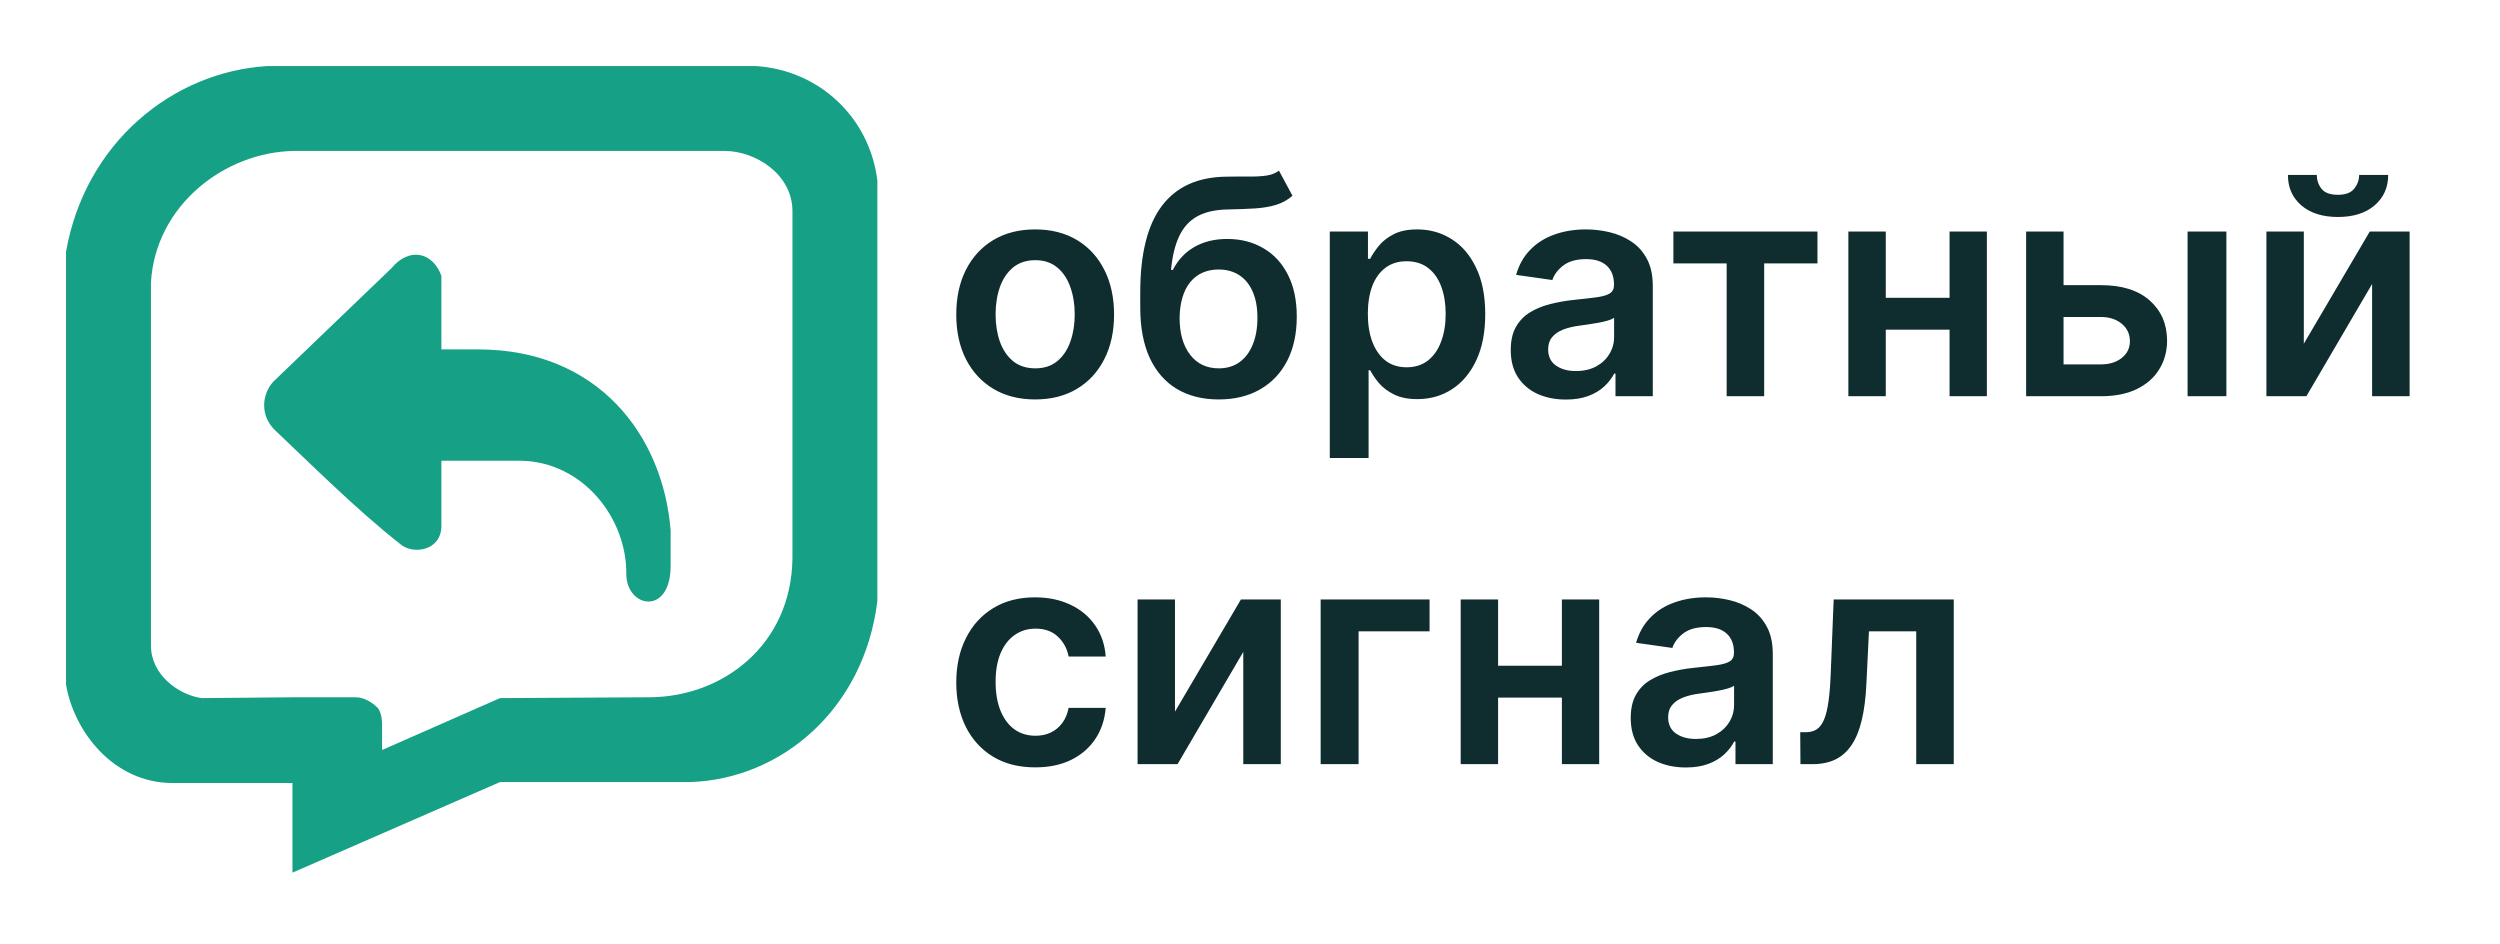
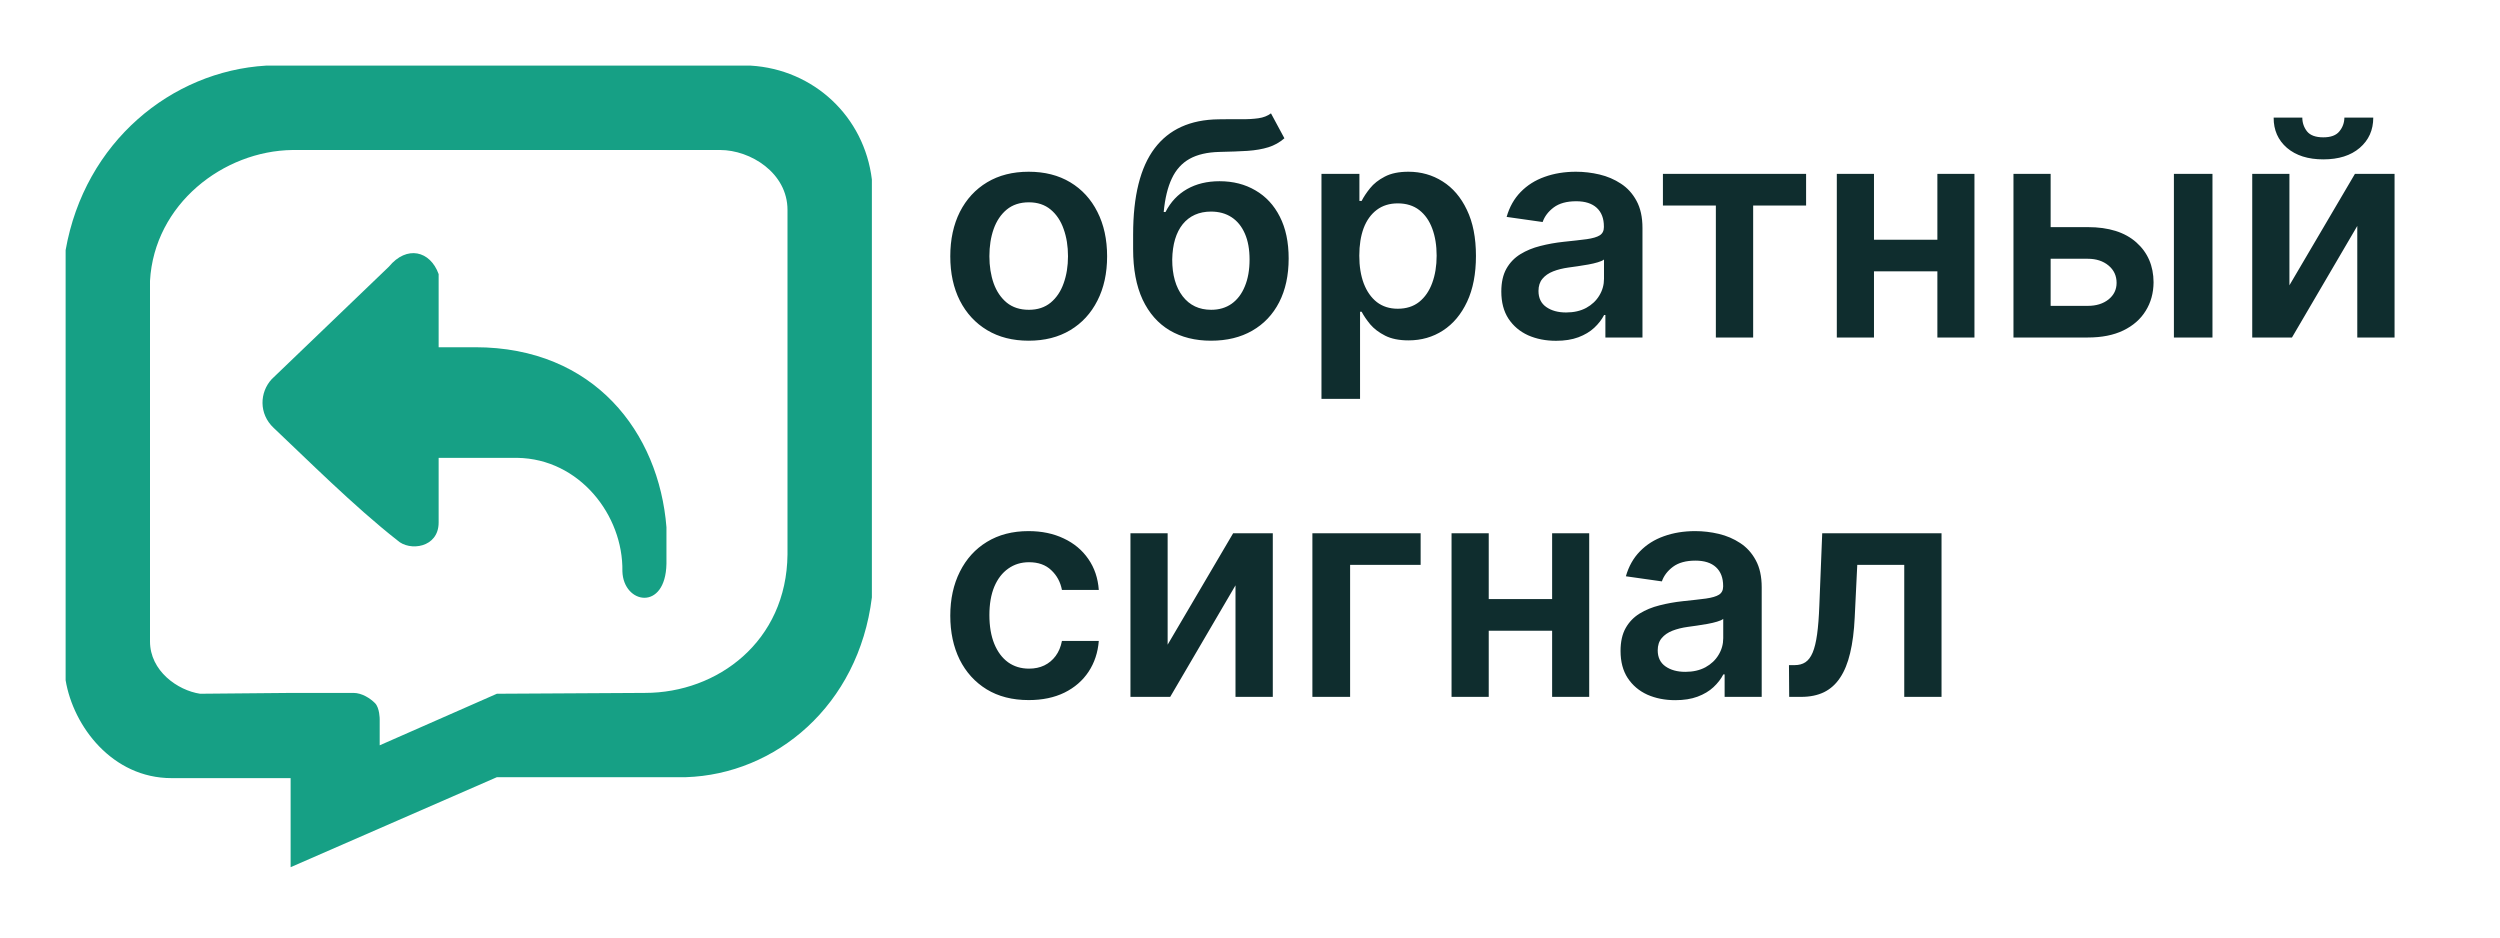
- <svg xmlns="http://www.w3.org/2000/svg" width="100%" height="100%" viewBox="0 0 265 100" fill="none">
-   <path d="M109.727 42.341C108.023 42.341 106.545 41.966 105.295 41.216C104.045 40.466 103.076 39.417 102.386 38.068C101.705 36.72 101.364 35.144 101.364 33.341C101.364 31.538 101.705 29.958 102.386 28.602C103.076 27.246 104.045 26.193 105.295 25.443C106.545 24.693 108.023 24.318 109.727 24.318C111.432 24.318 112.909 24.693 114.159 25.443C115.409 26.193 116.375 27.246 117.057 28.602C117.746 29.958 118.091 31.538 118.091 33.341C118.091 35.144 117.746 36.72 117.057 38.068C116.375 39.417 115.409 40.466 114.159 41.216C112.909 41.966 111.432 42.341 109.727 42.341ZM109.75 39.045C110.674 39.045 111.447 38.792 112.068 38.284C112.689 37.769 113.152 37.08 113.455 36.216C113.765 35.352 113.92 34.39 113.92 33.33C113.92 32.261 113.765 31.296 113.455 30.432C113.152 29.561 112.689 28.867 112.068 28.352C111.447 27.837 110.674 27.579 109.75 27.579C108.803 27.579 108.015 27.837 107.386 28.352C106.765 28.867 106.299 29.561 105.989 30.432C105.686 31.296 105.534 32.261 105.534 33.33C105.534 34.39 105.686 35.352 105.989 36.216C106.299 37.08 106.765 37.769 107.386 38.284C108.015 38.792 108.803 39.045 109.75 39.045ZM135.571 18.091L137.003 20.75C136.495 21.189 135.927 21.508 135.298 21.704C134.67 21.901 133.931 22.03 133.082 22.091C132.241 22.144 131.241 22.182 130.082 22.204C128.779 22.235 127.715 22.481 126.889 22.943C126.063 23.405 125.431 24.106 124.991 25.046C124.552 25.977 124.264 27.167 124.128 28.614H124.321C124.866 27.546 125.632 26.731 126.616 26.171C127.601 25.61 128.757 25.329 130.082 25.329C131.529 25.329 132.806 25.655 133.912 26.307C135.026 26.951 135.893 27.886 136.514 29.114C137.143 30.341 137.457 31.826 137.457 33.568C137.457 35.364 137.12 36.92 136.446 38.239C135.772 39.549 134.813 40.561 133.571 41.273C132.336 41.985 130.87 42.341 129.173 42.341C127.484 42.341 126.014 41.974 124.764 41.239C123.522 40.496 122.56 39.401 121.878 37.955C121.204 36.5 120.866 34.708 120.866 32.58V31.011C120.866 26.905 121.632 23.841 123.162 21.818C124.692 19.796 126.961 18.765 129.969 18.727C130.863 18.712 131.662 18.708 132.366 18.716C133.079 18.724 133.7 18.689 134.23 18.614C134.76 18.538 135.207 18.364 135.571 18.091ZM129.196 39.045C130.037 39.045 130.764 38.83 131.378 38.398C131.991 37.958 132.461 37.337 132.787 36.534C133.12 35.731 133.287 34.78 133.287 33.682C133.287 32.599 133.12 31.678 132.787 30.921C132.454 30.155 131.98 29.572 131.366 29.171C130.753 28.769 130.022 28.568 129.173 28.568C128.537 28.568 127.965 28.682 127.457 28.909C126.95 29.136 126.518 29.47 126.162 29.909C125.806 30.349 125.533 30.883 125.344 31.511C125.154 32.14 125.052 32.864 125.037 33.682C125.037 35.326 125.408 36.633 126.151 37.602C126.893 38.564 127.908 39.045 129.196 39.045ZM140.957 48.545V24.546H145.003V27.432H145.241C145.454 27.008 145.753 26.557 146.139 26.079C146.526 25.595 147.048 25.182 147.707 24.841C148.366 24.492 149.207 24.318 150.23 24.318C151.579 24.318 152.795 24.663 153.878 25.352C154.969 26.034 155.832 27.046 156.469 28.386C157.113 29.72 157.435 31.356 157.435 33.295C157.435 35.212 157.12 36.841 156.491 38.182C155.863 39.523 155.007 40.545 153.923 41.25C152.84 41.955 151.613 42.307 150.241 42.307C149.241 42.307 148.412 42.14 147.753 41.807C147.094 41.474 146.563 41.072 146.162 40.602C145.768 40.125 145.461 39.674 145.241 39.25H145.071V48.545H140.957ZM144.991 33.273C144.991 34.401 145.151 35.39 145.469 36.239C145.795 37.087 146.26 37.75 146.866 38.227C147.48 38.697 148.223 38.932 149.094 38.932C150.003 38.932 150.764 38.689 151.378 38.205C151.991 37.712 152.454 37.042 152.764 36.193C153.082 35.337 153.241 34.364 153.241 33.273C153.241 32.189 153.086 31.227 152.776 30.386C152.465 29.546 152.003 28.886 151.389 28.409C150.776 27.932 150.01 27.693 149.094 27.693C148.215 27.693 147.469 27.924 146.855 28.386C146.241 28.849 145.776 29.496 145.457 30.329C145.147 31.163 144.991 32.144 144.991 33.273ZM165.98 42.352C164.874 42.352 163.878 42.155 162.991 41.761C162.113 41.36 161.416 40.769 160.901 39.989C160.393 39.208 160.139 38.246 160.139 37.102C160.139 36.117 160.321 35.303 160.685 34.659C161.048 34.015 161.545 33.5 162.173 33.114C162.802 32.727 163.51 32.436 164.298 32.239C165.094 32.034 165.916 31.886 166.764 31.796C167.787 31.689 168.616 31.595 169.253 31.511C169.889 31.421 170.351 31.284 170.639 31.102C170.935 30.913 171.082 30.621 171.082 30.227V30.159C171.082 29.303 170.829 28.64 170.321 28.171C169.813 27.701 169.082 27.466 168.128 27.466C167.12 27.466 166.321 27.686 165.73 28.125C165.147 28.564 164.753 29.083 164.548 29.682L160.707 29.136C161.01 28.076 161.51 27.189 162.207 26.477C162.904 25.758 163.757 25.22 164.764 24.864C165.772 24.5 166.885 24.318 168.105 24.318C168.946 24.318 169.783 24.417 170.616 24.614C171.45 24.811 172.211 25.136 172.901 25.591C173.59 26.038 174.143 26.648 174.56 27.421C174.984 28.193 175.196 29.159 175.196 30.318V42H171.241V39.602H171.105C170.855 40.087 170.503 40.542 170.048 40.966C169.601 41.383 169.037 41.72 168.355 41.977C167.681 42.227 166.889 42.352 165.98 42.352ZM167.048 39.33C167.874 39.33 168.59 39.167 169.196 38.841C169.802 38.508 170.268 38.068 170.594 37.523C170.927 36.977 171.094 36.383 171.094 35.739V33.682C170.965 33.788 170.745 33.886 170.435 33.977C170.132 34.068 169.791 34.148 169.412 34.216C169.033 34.284 168.658 34.345 168.287 34.398C167.916 34.451 167.594 34.496 167.321 34.534C166.707 34.617 166.158 34.754 165.673 34.943C165.188 35.133 164.806 35.398 164.526 35.739C164.245 36.072 164.105 36.504 164.105 37.034C164.105 37.792 164.382 38.364 164.935 38.75C165.488 39.136 166.192 39.33 167.048 39.33ZM177.378 27.921V24.546H192.651V27.921H187.003V42H183.026V27.921H177.378ZM207.915 31.568V34.943H198.619V31.568H207.915ZM199.892 24.546V42H195.926V24.546H199.892ZM210.608 24.546V42H206.653V24.546H210.608ZM217.554 30.227H222.702C224.929 30.227 226.652 30.769 227.872 31.852C229.092 32.936 229.705 34.356 229.713 36.114C229.705 37.258 229.425 38.273 228.872 39.159C228.327 40.045 227.531 40.742 226.486 41.25C225.448 41.75 224.187 42 222.702 42H214.77V24.546H218.736V38.625H222.702C223.596 38.625 224.33 38.398 224.906 37.943C225.482 37.481 225.77 36.89 225.77 36.17C225.77 35.413 225.482 34.795 224.906 34.318C224.33 33.841 223.596 33.602 222.702 33.602H217.554V30.227ZM231.884 42V24.546H235.997V42H231.884ZM244.205 36.432L251.193 24.546H255.42V42H251.443V30.102L244.477 42H240.239V24.546H244.205V36.432ZM250.068 18.546H253.148C253.148 19.871 252.667 20.947 251.705 21.773C250.75 22.591 249.455 23 247.818 23C246.197 23 244.905 22.591 243.943 21.773C242.989 20.947 242.515 19.871 242.523 18.546H245.58C245.58 19.091 245.746 19.579 246.08 20.011C246.42 20.436 247 20.648 247.818 20.648C248.621 20.648 249.193 20.436 249.534 20.011C249.883 19.587 250.061 19.099 250.068 18.546ZM109.727 81.341C107.985 81.341 106.489 80.958 105.239 80.193C103.996 79.428 103.038 78.371 102.364 77.023C101.697 75.667 101.364 74.106 101.364 72.341C101.364 70.568 101.705 69.004 102.386 67.648C103.068 66.284 104.03 65.224 105.273 64.466C106.523 63.701 108 63.318 109.705 63.318C111.121 63.318 112.375 63.58 113.466 64.102C114.564 64.617 115.439 65.349 116.091 66.296C116.742 67.235 117.114 68.333 117.205 69.591H113.273C113.114 68.75 112.735 68.049 112.136 67.489C111.545 66.921 110.754 66.636 109.761 66.636C108.92 66.636 108.182 66.864 107.545 67.318C106.909 67.765 106.413 68.409 106.057 69.25C105.708 70.091 105.534 71.099 105.534 72.273C105.534 73.462 105.708 74.485 106.057 75.341C106.405 76.189 106.894 76.845 107.523 77.307C108.159 77.761 108.905 77.989 109.761 77.989C110.367 77.989 110.909 77.875 111.386 77.648C111.871 77.413 112.277 77.076 112.602 76.636C112.928 76.197 113.152 75.663 113.273 75.034H117.205C117.106 76.269 116.742 77.364 116.114 78.318C115.485 79.265 114.629 80.008 113.545 80.546C112.462 81.076 111.189 81.341 109.727 81.341ZM124.548 75.432L131.537 63.545H135.764V81H131.787V69.102L124.821 81H120.582V63.545H124.548V75.432ZM151.534 63.545V66.921H144.011V81H139.989V63.545H151.534ZM166.821 70.568V73.943H157.526V70.568H166.821ZM158.798 63.545V81H154.832V63.545H158.798ZM169.514 63.545V81H165.56V63.545H169.514ZM178.699 81.352C177.593 81.352 176.597 81.155 175.71 80.761C174.831 80.36 174.134 79.769 173.619 78.989C173.112 78.208 172.858 77.246 172.858 76.102C172.858 75.117 173.04 74.303 173.403 73.659C173.767 73.015 174.263 72.5 174.892 72.114C175.521 71.727 176.229 71.436 177.017 71.239C177.813 71.034 178.634 70.886 179.483 70.796C180.506 70.689 181.335 70.595 181.972 70.511C182.608 70.421 183.07 70.284 183.358 70.102C183.653 69.913 183.801 69.621 183.801 69.227V69.159C183.801 68.303 183.547 67.64 183.04 67.171C182.532 66.701 181.801 66.466 180.847 66.466C179.839 66.466 179.04 66.686 178.449 67.125C177.866 67.564 177.472 68.083 177.267 68.682L173.426 68.136C173.729 67.076 174.229 66.189 174.926 65.477C175.623 64.758 176.475 64.22 177.483 63.864C178.491 63.5 179.604 63.318 180.824 63.318C181.665 63.318 182.502 63.417 183.335 63.614C184.169 63.811 184.93 64.136 185.619 64.591C186.309 65.038 186.862 65.648 187.278 66.421C187.703 67.193 187.915 68.159 187.915 69.318V81H183.96V78.602H183.824C183.574 79.087 183.222 79.542 182.767 79.966C182.32 80.383 181.756 80.72 181.074 80.977C180.4 81.227 179.608 81.352 178.699 81.352ZM179.767 78.329C180.593 78.329 181.309 78.167 181.915 77.841C182.521 77.508 182.987 77.068 183.312 76.523C183.646 75.977 183.812 75.383 183.812 74.739V72.682C183.684 72.788 183.464 72.886 183.153 72.977C182.85 73.068 182.509 73.148 182.131 73.216C181.752 73.284 181.377 73.345 181.006 73.398C180.634 73.451 180.313 73.496 180.04 73.534C179.426 73.617 178.877 73.754 178.392 73.943C177.907 74.133 177.525 74.398 177.244 74.739C176.964 75.072 176.824 75.504 176.824 76.034C176.824 76.792 177.1 77.364 177.653 77.75C178.206 78.136 178.911 78.329 179.767 78.329ZM190.847 81L190.824 77.614H191.426C191.881 77.614 192.263 77.511 192.574 77.307C192.884 77.102 193.142 76.761 193.347 76.284C193.551 75.799 193.71 75.148 193.824 74.329C193.938 73.511 194.017 72.492 194.062 71.273L194.369 63.545H207.097V81H203.119V66.921H198.108L197.835 72.546C197.767 74 197.604 75.261 197.347 76.329C197.097 77.39 196.741 78.265 196.278 78.954C195.824 79.644 195.252 80.159 194.562 80.5C193.873 80.833 193.059 81 192.119 81H190.847Z" fill="#0F2D2E" />
-   <path fill-rule="evenodd" clip-rule="evenodd" d="M80.074 7C86.791 7.402 92.186 12.421 93 19.148V63.724C91.575 75.269 82.721 82.598 73.154 82.899H53L31 92.5V83H18.297C11.987 83 7.814 77.478 7 72.559V26.678C9.036 15.132 18.297 7.602 28.373 7H80.074ZM31.203 16C23.832 16.09 16.461 21.764 16 29.96V68.416C16 71.568 18.948 73.64 21.344 74L31.203 73.91H35.852H37.695C38.617 73.91 39.5 74.5 40 75C40.5 75.5 40.5 76.705 40.5 76.705V79.5L53 74L68.797 73.91C76.537 73.91 83.908 68.416 84 59.14V22.395C84 18.432 80.038 16 76.814 16H31.203Z" fill="#16A085" />
-   <path d="M50.688 37.038H46.788V29.238C45.888 26.738 43.388 26.138 41.488 28.438L28.988 40.438C27.688 41.838 27.588 44.138 29.188 45.638C32.588 48.838 37.788 54.038 42.388 57.638C43.688 58.838 46.788 58.438 46.788 55.738V48.838H55.188C61.788 48.938 66.488 54.938 66.388 60.938C66.488 64.438 70.988 65.238 71.088 60.138V56.238C70.288 46.138 63.388 37.038 50.688 37.038Z" fill="#16A085" />
+ <svg xmlns="http://www.w3.org/2000/svg" width="160" height="60" viewBox="0 0 160 60" fill="none">
+   <path d="M65.836 21.805C64.814 21.805 63.927 21.58 63.177 21.13C62.427 20.68 61.846 20.05 61.432 19.241C61.023 18.432 60.818 17.486 60.818 16.405C60.818 15.323 61.023 14.375 61.432 13.561C61.846 12.748 62.427 12.116 63.177 11.666C63.927 11.216 64.814 10.991 65.836 10.991C66.859 10.991 67.746 11.216 68.496 11.666C69.246 12.116 69.825 12.748 70.234 13.561C70.648 14.375 70.855 15.323 70.855 16.405C70.855 17.486 70.648 18.432 70.234 19.241C69.825 20.05 69.246 20.68 68.496 21.13C67.746 21.58 66.859 21.805 65.836 21.805ZM65.85 19.827C66.404 19.827 66.868 19.675 67.241 19.37C67.614 19.061 67.891 18.648 68.073 18.13C68.259 17.611 68.352 17.034 68.352 16.398C68.352 15.757 68.259 15.177 68.073 14.659C67.891 14.136 67.614 13.72 67.241 13.411C66.868 13.102 66.404 12.948 65.85 12.948C65.282 12.948 64.809 13.102 64.432 13.411C64.059 13.72 63.779 14.136 63.593 14.659C63.411 15.177 63.321 15.757 63.321 16.398C63.321 17.034 63.411 17.611 63.593 18.13C63.779 18.648 64.059 19.061 64.432 19.37C64.809 19.675 65.282 19.827 65.85 19.827ZM81.343 7.255L82.202 8.85C81.897 9.114 81.556 9.305 81.179 9.423C80.802 9.541 80.359 9.618 79.849 9.655C79.345 9.686 78.745 9.709 78.049 9.723C77.268 9.741 76.629 9.889 76.133 10.166C75.638 10.443 75.258 10.864 74.995 11.427C74.731 11.986 74.558 12.7 74.477 13.568H74.593C74.92 12.927 75.379 12.439 75.97 12.102C76.561 11.766 77.254 11.598 78.049 11.598C78.918 11.598 79.683 11.793 80.347 12.184C81.015 12.57 81.536 13.132 81.909 13.868C82.286 14.605 82.474 15.495 82.474 16.541C82.474 17.618 82.272 18.552 81.868 19.343C81.463 20.13 80.888 20.736 80.143 21.164C79.402 21.591 78.522 21.805 77.504 21.805C76.49 21.805 75.609 21.584 74.859 21.143C74.113 20.698 73.536 20.041 73.127 19.173C72.722 18.3 72.52 17.225 72.52 15.948V15.007C72.52 12.543 72.979 10.705 73.897 9.491C74.815 8.277 76.177 7.659 77.981 7.636C78.518 7.627 78.997 7.625 79.42 7.63C79.847 7.634 80.22 7.614 80.538 7.568C80.856 7.523 81.124 7.418 81.343 7.255ZM77.518 19.827C78.022 19.827 78.459 19.698 78.827 19.439C79.195 19.175 79.477 18.802 79.672 18.32C79.872 17.839 79.972 17.268 79.972 16.609C79.972 15.959 79.872 15.407 79.672 14.952C79.472 14.493 79.188 14.143 78.82 13.902C78.452 13.661 78.013 13.541 77.504 13.541C77.122 13.541 76.779 13.609 76.474 13.745C76.17 13.882 75.911 14.082 75.697 14.345C75.484 14.609 75.32 14.93 75.206 15.307C75.093 15.684 75.031 16.118 75.022 16.609C75.022 17.596 75.245 18.38 75.69 18.961C76.136 19.539 76.745 19.827 77.518 19.827ZM84.574 25.527V11.127H87.002V12.859H87.145C87.272 12.605 87.452 12.334 87.683 12.048C87.915 11.757 88.229 11.509 88.624 11.305C89.02 11.095 89.524 10.991 90.138 10.991C90.947 10.991 91.677 11.198 92.327 11.611C92.981 12.021 93.499 12.627 93.881 13.432C94.268 14.232 94.461 15.214 94.461 16.377C94.461 17.527 94.272 18.505 93.895 19.309C93.518 20.114 93.004 20.727 92.354 21.15C91.704 21.573 90.968 21.784 90.145 21.784C89.545 21.784 89.047 21.684 88.652 21.484C88.256 21.284 87.938 21.043 87.697 20.761C87.461 20.475 87.277 20.205 87.145 19.95H87.043V25.527H84.574ZM86.995 16.364C86.995 17.041 87.09 17.634 87.281 18.143C87.477 18.652 87.756 19.05 88.12 19.336C88.488 19.618 88.933 19.759 89.456 19.759C90.002 19.759 90.459 19.614 90.827 19.323C91.195 19.027 91.472 18.625 91.659 18.116C91.849 17.602 91.945 17.018 91.945 16.364C91.945 15.714 91.852 15.136 91.665 14.632C91.479 14.127 91.202 13.732 90.834 13.445C90.465 13.159 90.006 13.016 89.456 13.016C88.929 13.016 88.481 13.155 88.113 13.432C87.745 13.709 87.465 14.098 87.274 14.598C87.088 15.098 86.995 15.686 86.995 16.364ZM99.588 21.811C98.924 21.811 98.327 21.693 97.795 21.457C97.268 21.216 96.849 20.861 96.54 20.393C96.236 19.925 96.084 19.348 96.084 18.661C96.084 18.07 96.193 17.582 96.411 17.195C96.629 16.809 96.927 16.5 97.304 16.268C97.681 16.036 98.106 15.861 98.579 15.743C99.056 15.62 99.549 15.532 100.059 15.477C100.672 15.414 101.17 15.357 101.552 15.307C101.934 15.252 102.211 15.171 102.384 15.061C102.561 14.948 102.649 14.773 102.649 14.536V14.495C102.649 13.982 102.497 13.584 102.193 13.302C101.888 13.021 101.449 12.88 100.877 12.88C100.272 12.88 99.793 13.011 99.438 13.275C99.088 13.539 98.852 13.85 98.729 14.209L96.424 13.882C96.606 13.245 96.906 12.714 97.324 12.286C97.743 11.855 98.254 11.532 98.859 11.318C99.463 11.1 100.131 10.991 100.863 10.991C101.368 10.991 101.87 11.05 102.37 11.168C102.87 11.286 103.327 11.482 103.74 11.755C104.154 12.023 104.486 12.389 104.736 12.852C104.99 13.316 105.118 13.896 105.118 14.591V21.6H102.745V20.161H102.663C102.513 20.452 102.302 20.725 102.029 20.98C101.761 21.23 101.422 21.432 101.013 21.586C100.609 21.736 100.134 21.811 99.588 21.811ZM100.229 19.998C100.724 19.998 101.154 19.9 101.518 19.705C101.881 19.505 102.161 19.241 102.356 18.914C102.556 18.586 102.656 18.23 102.656 17.843V16.609C102.579 16.673 102.447 16.732 102.261 16.786C102.079 16.841 101.874 16.889 101.647 16.93C101.42 16.971 101.195 17.007 100.972 17.039C100.749 17.07 100.556 17.098 100.393 17.12C100.024 17.171 99.695 17.252 99.404 17.366C99.113 17.48 98.883 17.639 98.715 17.843C98.547 18.043 98.463 18.302 98.463 18.62C98.463 19.075 98.629 19.418 98.961 19.65C99.293 19.882 99.715 19.998 100.229 19.998ZM106.427 13.152V11.127H115.59V13.152H112.202V21.6H109.815V13.152H106.427ZM124.749 15.341V17.366H119.172V15.341H124.749ZM119.935 11.127V21.6H117.556V11.127H119.935ZM126.365 11.127V21.6H123.992V11.127H126.365ZM130.532 14.536H133.621C134.957 14.536 135.991 14.861 136.723 15.511C137.455 16.161 137.823 17.014 137.828 18.068C137.823 18.755 137.655 19.364 137.323 19.895C136.996 20.427 136.519 20.846 135.891 21.15C135.269 21.45 134.512 21.6 133.621 21.6H128.862V11.127H131.241V19.575H133.621C134.157 19.575 134.598 19.439 134.944 19.166C135.289 18.889 135.462 18.534 135.462 18.102C135.462 17.648 135.289 17.277 134.944 16.991C134.598 16.705 134.157 16.561 133.621 16.561H130.532V14.536ZM139.13 21.6V11.127H141.598V21.6H139.13ZM146.523 18.259L150.716 11.127H153.252V21.6H150.866V14.461L146.686 21.6H144.143V11.127H146.523V18.259ZM150.041 7.527H151.889C151.889 8.323 151.6 8.968 151.023 9.464C150.45 9.955 149.673 10.2 148.691 10.2C147.718 10.2 146.943 9.955 146.366 9.464C145.793 8.968 145.509 8.323 145.514 7.527H147.348C147.348 7.855 147.448 8.148 147.648 8.407C147.852 8.661 148.2 8.789 148.691 8.789C149.173 8.789 149.516 8.661 149.72 8.407C149.93 8.152 150.036 7.859 150.041 7.527ZM65.836 44.805C64.791 44.805 63.893 44.575 63.143 44.116C62.398 43.657 61.823 43.023 61.418 42.214C61.018 41.4 60.818 40.464 60.818 39.405C60.818 38.341 61.023 37.402 61.432 36.589C61.841 35.77 62.418 35.134 63.164 34.68C63.914 34.221 64.8 33.991 65.823 33.991C66.673 33.991 67.425 34.148 68.079 34.461C68.739 34.77 69.264 35.209 69.654 35.777C70.046 36.341 70.268 37 70.323 37.755H67.964C67.868 37.25 67.641 36.83 67.282 36.493C66.927 36.152 66.452 35.982 65.857 35.982C65.352 35.982 64.909 36.118 64.527 36.391C64.145 36.659 63.848 37.045 63.634 37.55C63.425 38.055 63.321 38.659 63.321 39.364C63.321 40.077 63.425 40.691 63.634 41.205C63.843 41.714 64.136 42.107 64.514 42.384C64.895 42.657 65.343 42.793 65.857 42.793C66.221 42.793 66.546 42.725 66.832 42.589C67.123 42.448 67.366 42.245 67.561 41.982C67.757 41.718 67.891 41.398 67.964 41.02H70.323C70.264 41.761 70.046 42.418 69.668 42.991C69.291 43.559 68.777 44.005 68.127 44.327C67.477 44.645 66.714 44.805 65.836 44.805ZM74.729 41.259L78.922 34.127H81.459V44.6H79.072V37.461L74.893 44.6H72.349V34.127H74.729V41.259ZM90.921 34.127V36.152H86.407V44.6H83.993V34.127H90.921ZM100.093 38.341V40.366H94.515V38.341H100.093ZM95.279 34.127V44.6H92.899V34.127H95.279ZM101.709 34.127V44.6H99.336V34.127H101.709ZM107.219 44.811C106.556 44.811 105.958 44.693 105.426 44.457C104.899 44.216 104.481 43.861 104.172 43.393C103.867 42.925 103.715 42.348 103.715 41.661C103.715 41.071 103.824 40.582 104.042 40.196C104.26 39.809 104.558 39.5 104.935 39.268C105.312 39.036 105.737 38.861 106.21 38.743C106.687 38.62 107.181 38.532 107.69 38.477C108.303 38.414 108.801 38.357 109.183 38.307C109.565 38.252 109.842 38.17 110.015 38.061C110.192 37.948 110.281 37.773 110.281 37.536V37.495C110.281 36.982 110.128 36.584 109.824 36.302C109.519 36.02 109.081 35.88 108.508 35.88C107.903 35.88 107.424 36.011 107.069 36.275C106.719 36.539 106.483 36.85 106.36 37.209L104.056 36.882C104.237 36.245 104.537 35.714 104.956 35.286C105.374 34.855 105.885 34.532 106.49 34.318C107.094 34.1 107.762 33.991 108.494 33.991C108.999 33.991 109.501 34.05 110.001 34.168C110.501 34.286 110.958 34.482 111.372 34.755C111.785 35.023 112.117 35.389 112.367 35.852C112.622 36.316 112.749 36.895 112.749 37.591V44.6H110.376V43.161H110.294C110.144 43.452 109.933 43.725 109.66 43.98C109.392 44.23 109.053 44.432 108.644 44.586C108.24 44.736 107.765 44.811 107.219 44.811ZM107.86 42.998C108.356 42.998 108.785 42.9 109.149 42.705C109.512 42.505 109.792 42.241 109.987 41.914C110.187 41.586 110.287 41.23 110.287 40.843V39.609C110.21 39.673 110.078 39.732 109.892 39.786C109.71 39.841 109.506 39.889 109.278 39.93C109.051 39.971 108.826 40.007 108.603 40.039C108.381 40.071 108.187 40.098 108.024 40.12C107.656 40.17 107.326 40.252 107.035 40.366C106.744 40.48 106.515 40.639 106.347 40.843C106.178 41.043 106.094 41.302 106.094 41.62C106.094 42.075 106.26 42.418 106.592 42.65C106.924 42.882 107.347 42.998 107.86 42.998ZM114.508 44.6L114.494 42.568H114.856C115.128 42.568 115.358 42.507 115.544 42.384C115.731 42.261 115.885 42.057 116.008 41.77C116.131 41.48 116.226 41.089 116.294 40.598C116.362 40.107 116.41 39.495 116.437 38.764L116.622 34.127H124.258V44.6H121.872V36.152H118.865L118.701 39.527C118.66 40.4 118.562 41.157 118.408 41.798C118.258 42.434 118.044 42.959 117.767 43.373C117.494 43.786 117.151 44.096 116.737 44.3C116.324 44.5 115.835 44.6 115.272 44.6H114.508Z" fill="#0F2D2E" />
+   <path fill-rule="evenodd" clip-rule="evenodd" d="M48.045 4.2C52.075 4.441 55.312 7.453 55.8 11.489V38.234C54.945 45.161 49.633 49.559 43.893 49.74H31.8L18.6 55.5V49.8H10.978C7.192 49.8 4.689 46.487 4.2 43.535V16.007C5.421 9.079 10.979 4.561 17.024 4.2H48.045ZM18.722 9.6C14.299 9.654 9.877 13.059 9.6 17.976V41.05C9.6 42.941 11.369 44.184 12.806 44.4L18.722 44.346H21.511H22.617C23.171 44.346 23.7 44.7 24 45C24.3 45.3 24.3 46.023 24.3 46.023V47.7L31.8 44.4L41.278 44.346C45.922 44.346 50.345 41.05 50.4 35.484V13.437C50.4 11.059 48.023 9.6 46.088 9.6H18.722Z" fill="#16A085" />
+   <path d="M30.413 22.223H28.073V17.543C27.533 16.043 26.033 15.683 24.893 17.063L17.393 24.263C16.613 25.103 16.553 26.483 17.513 27.383C19.553 29.303 22.673 32.423 25.433 34.583C26.213 35.303 28.073 35.063 28.073 33.443V29.303H33.113C37.073 29.363 39.893 32.963 39.833 36.563C39.893 38.663 42.593 39.143 42.653 36.083V33.743C42.173 27.683 38.033 22.223 30.413 22.223Z" fill="#16A085" />
</svg>
